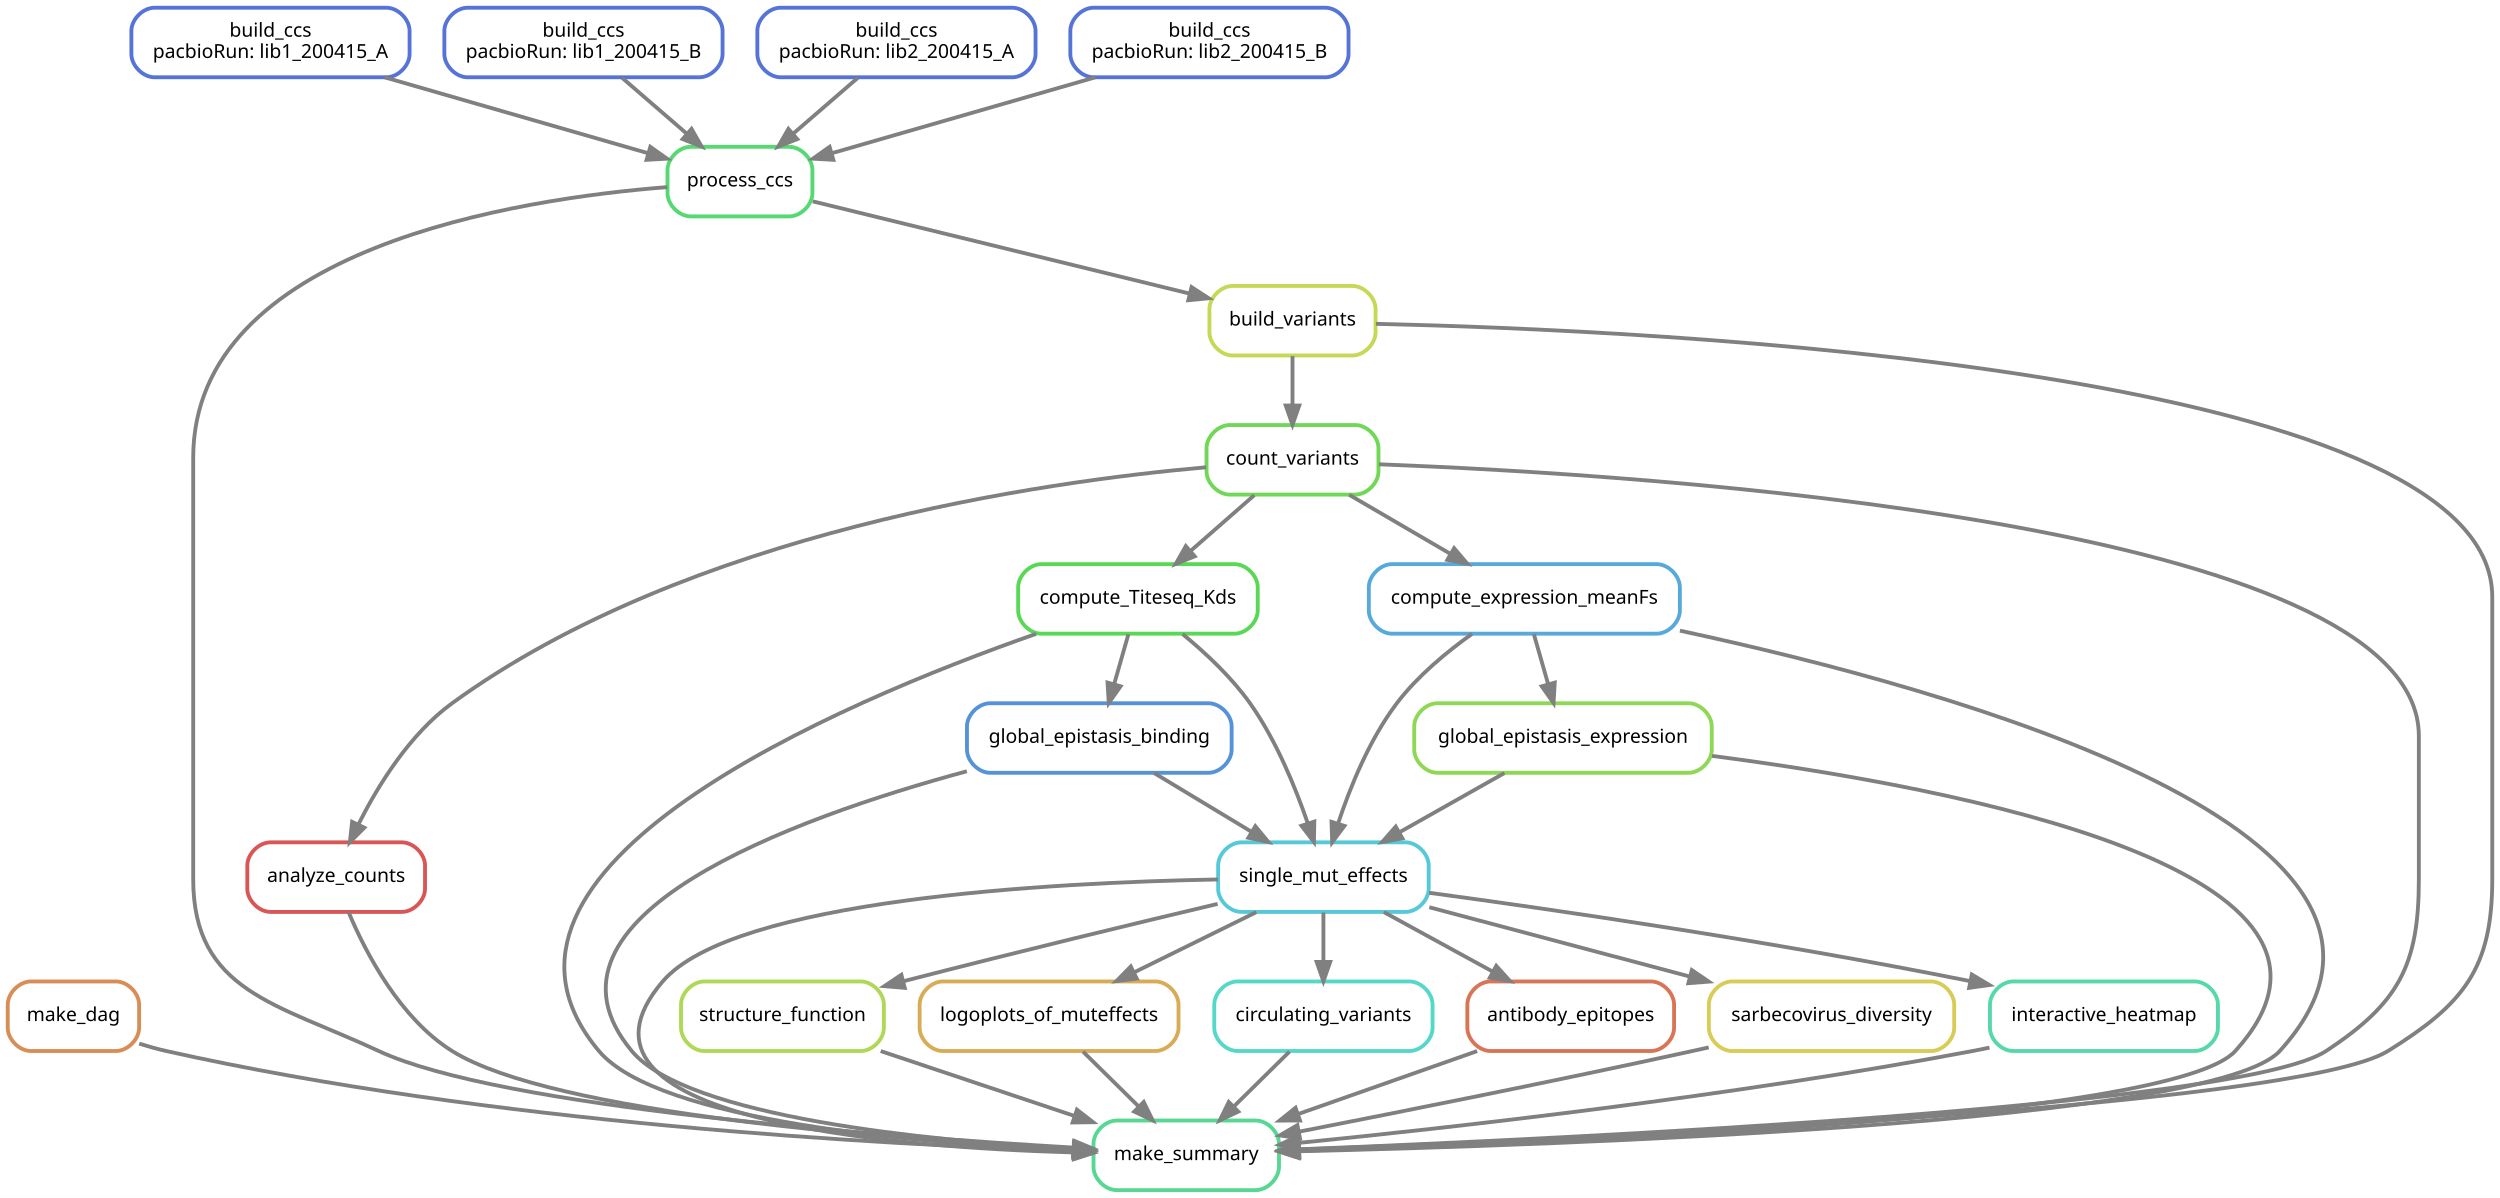
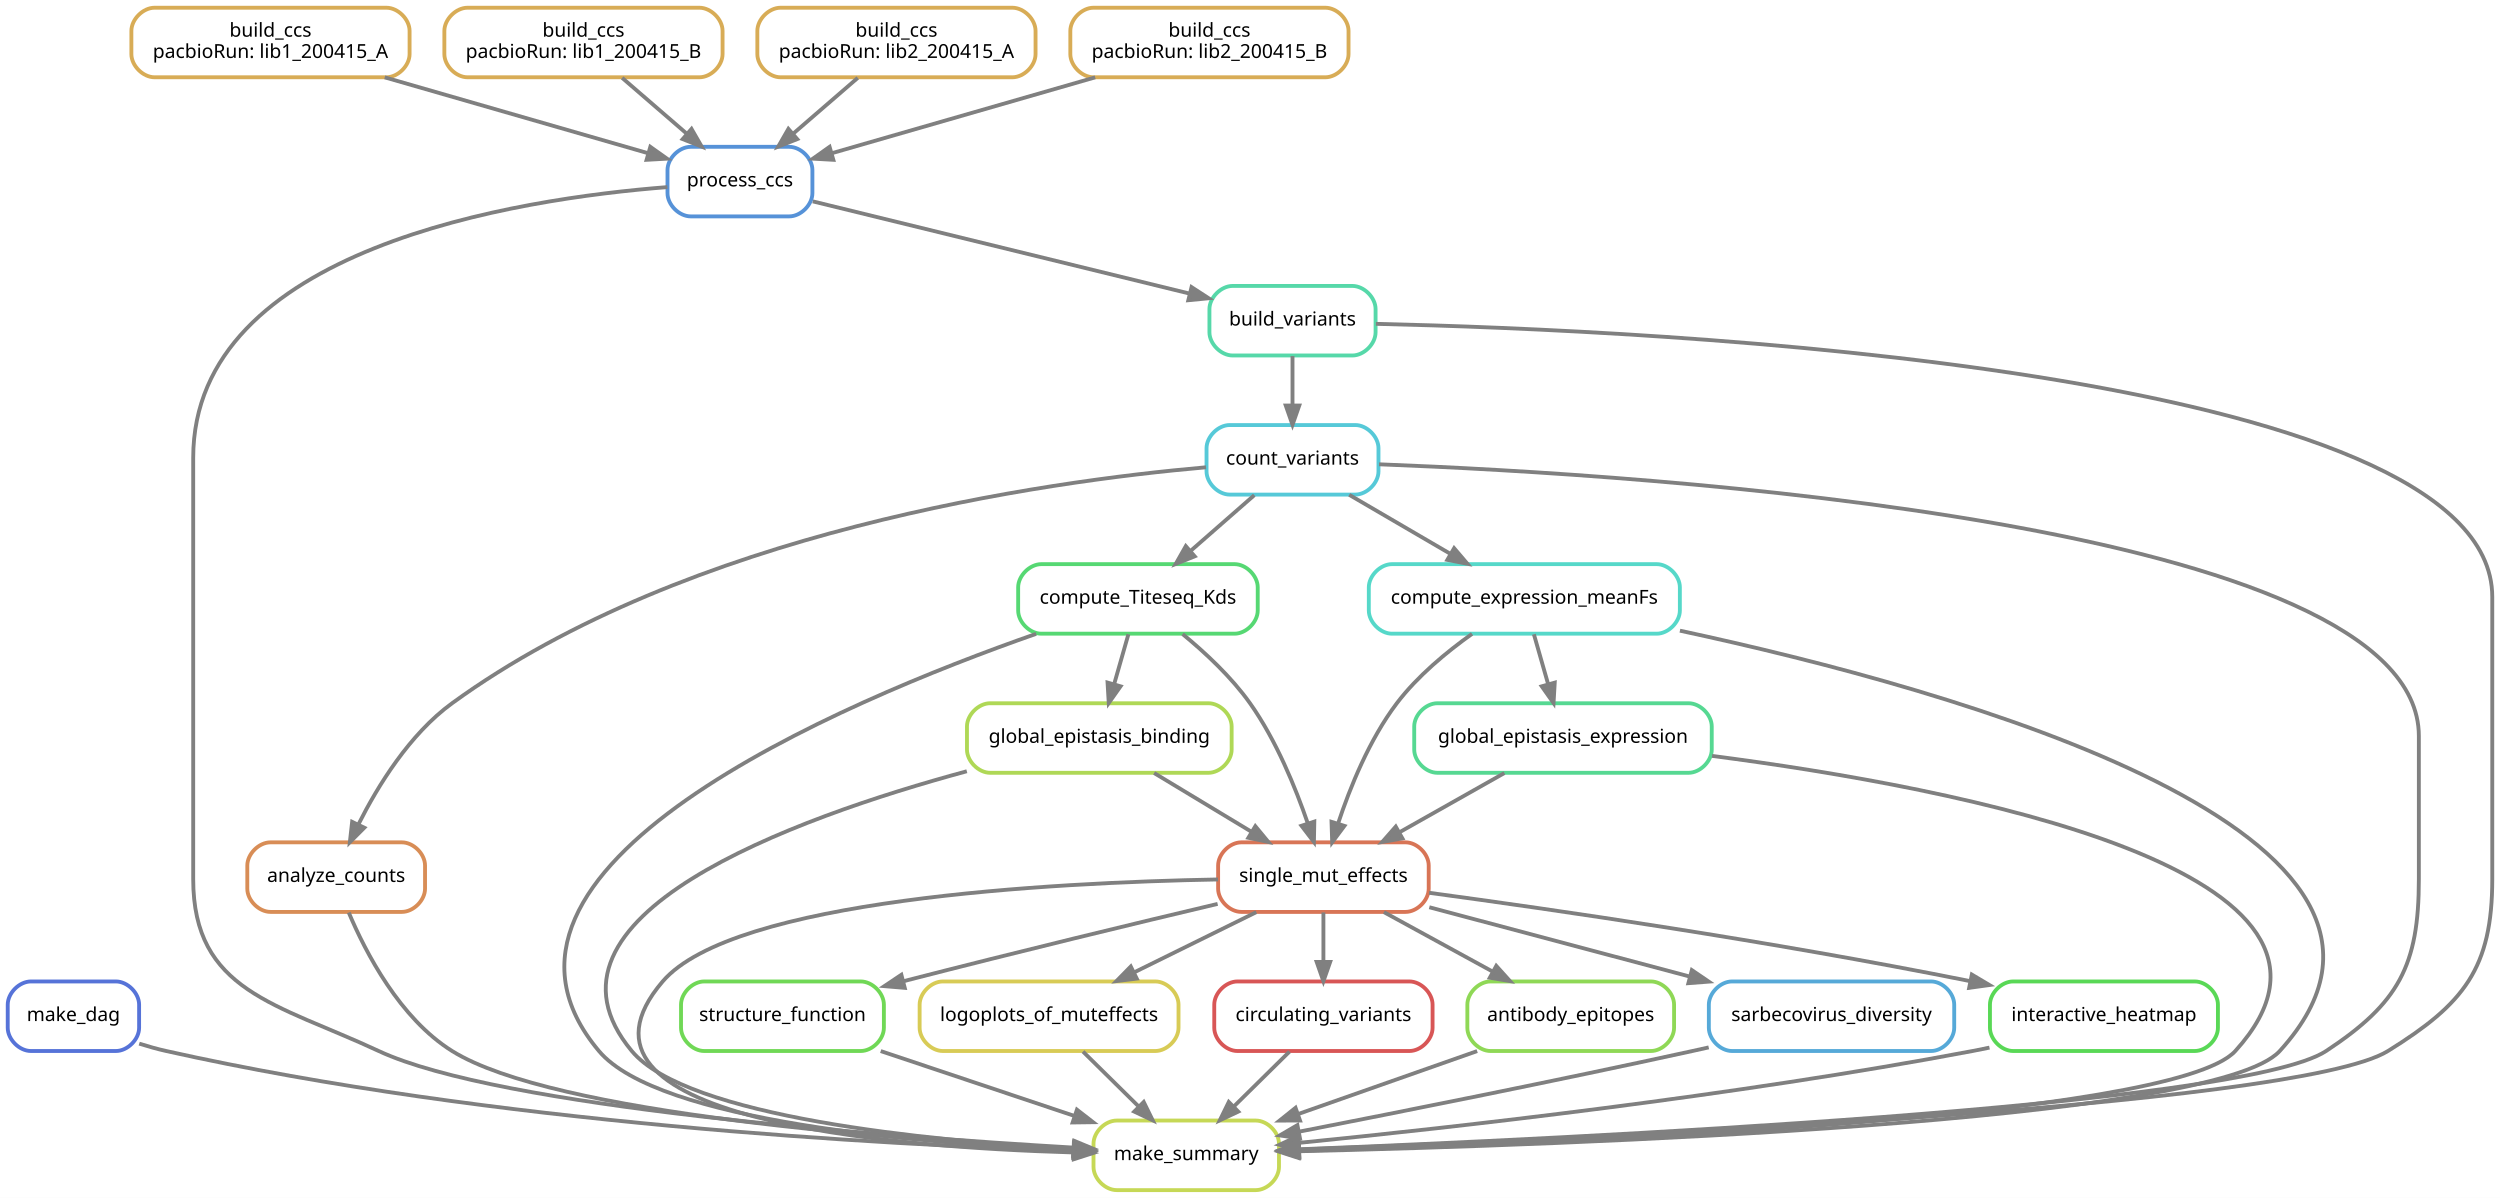
<svg xmlns="http://www.w3.org/2000/svg" width="1294pt" height="620pt" viewBox="0.00 0.00 1294.00 620.00">
  <g id="graph0" class="graph" transform="scale(1 1) rotate(0) translate(4 616)">
    <polygon fill="white" stroke="none" points="-4,4 -4,-616 1290,-616 1290,4 -4,4" />
    <g id="node1" class="node">
-       <path fill="none" stroke="#56d892" stroke-width="2" d="M646,-36C646,-36 574,-36 574,-36 568,-36 562,-30 562,-24 562,-24 562,-12 562,-12 562,-6 568,-0 574,-0 574,-0 646,-0 646,-0 652,-0 658,-6 658,-12 658,-12 658,-24 658,-24 658,-30 652,-36 646,-36" />
+       <path fill="none" stroke="#c6d856" stroke-width="2" d="M646,-36C646,-36 574,-36 574,-36 568,-36 562,-30 562,-24 562,-24 562,-12 562,-12 562,-6 568,-0 574,-0 574,-0 646,-0 646,-0 652,-0 658,-6 658,-12 658,-12 658,-24 658,-24 658,-30 652,-36 646,-36" />
      <text text-anchor="middle" x="610" y="-15.5" font-family="sans" font-size="10.00">make_summary</text>
    </g>
    <g id="node2" class="node">
-       <path fill="none" stroke="#d88d56" stroke-width="2" d="M56,-108C56,-108 12,-108 12,-108 6,-108 0,-102 0,-96 0,-96 0,-84 0,-84 0,-78 6,-72 12,-72 12,-72 56,-72 56,-72 62,-72 68,-78 68,-84 68,-84 68,-96 68,-96 68,-102 62,-108 56,-108" />
+       <path fill="none" stroke="#5673d8" stroke-width="2" d="M56,-108C56,-108 12,-108 12,-108 6,-108 0,-102 0,-96 0,-96 0,-84 0,-84 0,-78 6,-72 12,-72 12,-72 56,-72 56,-72 62,-72 68,-78 68,-84 68,-84 68,-96 68,-96 68,-102 62,-108 56,-108" />
      <text text-anchor="middle" x="34" y="-87.5" font-family="sans" font-size="10.00">make_dag</text>
    </g>
    <g id="edge1" class="edge">
      <path fill="none" stroke="grey" stroke-width="2" d="M68.055,-75.815C72.691,-74.352 77.428,-73.023 82,-72 249.798,-34.44 453.583,-23.476 551.685,-20.292" />
      <polygon fill="grey" stroke="grey" stroke-width="2" points="551.81,-23.79 561.697,-19.982 551.594,-16.793 551.81,-23.79" />
    </g>
    <g id="node3" class="node">
-       <path fill="none" stroke="#56d873" stroke-width="2" d="M404.5,-540C404.5,-540 353.5,-540 353.5,-540 347.5,-540 341.5,-534 341.5,-528 341.5,-528 341.5,-516 341.5,-516 341.5,-510 347.5,-504 353.5,-504 353.5,-504 404.5,-504 404.5,-504 410.5,-504 416.5,-510 416.5,-516 416.5,-516 416.5,-528 416.5,-528 416.5,-534 410.5,-540 404.5,-540" />
+       <path fill="none" stroke="#5692d8" stroke-width="2" d="M404.5,-540C404.5,-540 353.5,-540 353.5,-540 347.5,-540 341.5,-534 341.5,-528 341.5,-528 341.5,-516 341.5,-516 341.5,-510 347.5,-504 353.5,-504 353.5,-504 404.5,-504 404.5,-504 410.5,-504 416.5,-510 416.5,-516 416.5,-516 416.5,-528 416.5,-528 416.5,-534 410.5,-540 404.5,-540" />
      <text text-anchor="middle" x="379" y="-519.5" font-family="sans" font-size="10.00">process_ccs</text>
    </g>
    <g id="edge2" class="edge">
      <path fill="none" stroke="grey" stroke-width="2" d="M341.42,-519.151C264.438,-513.135 96,-487.566 96,-379 96,-379 96,-379 96,-161 96,-102.819 139.282,-96.616 192,-72 254.575,-42.781 452.239,-27.832 551.675,-21.998" />
      <polygon fill="grey" stroke="grey" stroke-width="2" points="552.071,-25.481 561.853,-21.412 551.669,-18.492 552.071,-25.481" />
    </g>
    <g id="node4" class="node">
-       <path fill="none" stroke="#c6d856" stroke-width="2" d="M696,-468C696,-468 634,-468 634,-468 628,-468 622,-462 622,-456 622,-456 622,-444 622,-444 622,-438 628,-432 634,-432 634,-432 696,-432 696,-432 702,-432 708,-438 708,-444 708,-444 708,-456 708,-456 708,-462 702,-468 696,-468" />
+       <path fill="none" stroke="#56d8a9" stroke-width="2" d="M696,-468C696,-468 634,-468 634,-468 628,-468 622,-462 622,-456 622,-456 622,-444 622,-444 622,-438 628,-432 634,-432 634,-432 696,-432 696,-432 702,-432 708,-438 708,-444 708,-444 708,-456 708,-456 708,-462 702,-468 696,-468" />
      <text text-anchor="middle" x="665" y="-447.5" font-family="sans" font-size="10.00">build_variants</text>
    </g>
    <g id="edge21" class="edge">
      <path fill="none" stroke="grey" stroke-width="2" d="M416.684,-511.777C466.622,-499.554 555.013,-477.92 611.755,-464.032" />
      <polygon fill="grey" stroke="grey" stroke-width="2" points="612.737,-467.395 621.618,-461.618 611.073,-460.596 612.737,-467.395" />
    </g>
    <g id="edge3" class="edge">
      <path fill="none" stroke="grey" stroke-width="2" d="M708.174,-448.377C849.003,-445.195 1286,-425.752 1286,-307 1286,-307 1286,-307 1286,-161 1286,-114.733 1271.32,-96.389 1232,-72 1184.78,-42.71 814.053,-26.336 668.436,-20.98" />
      <polygon fill="grey" stroke="grey" stroke-width="2" points="668.468,-17.479 658.348,-20.614 668.214,-24.474 668.468,-17.479" />
    </g>
    <g id="node5" class="node">
-       <path fill="none" stroke="#70d856" stroke-width="2" d="M697.5,-396C697.5,-396 632.5,-396 632.5,-396 626.5,-396 620.5,-390 620.5,-384 620.5,-384 620.5,-372 620.5,-372 620.5,-366 626.5,-360 632.5,-360 632.5,-360 697.5,-360 697.5,-360 703.5,-360 709.5,-366 709.5,-372 709.5,-372 709.5,-384 709.5,-384 709.5,-390 703.5,-396 697.5,-396" />
+       <path fill="none" stroke="#56c9d8" stroke-width="2" d="M697.5,-396C697.5,-396 632.5,-396 632.5,-396 626.5,-396 620.5,-390 620.5,-384 620.5,-384 620.5,-372 620.5,-372 620.5,-366 626.5,-360 632.5,-360 632.5,-360 697.5,-360 697.5,-360 703.5,-360 709.5,-366 709.5,-372 709.5,-372 709.5,-384 709.5,-384 709.5,-390 703.5,-396 697.5,-396" />
      <text text-anchor="middle" x="665" y="-375.5" font-family="sans" font-size="10.00">count_variants</text>
    </g>
    <g id="edge22" class="edge">
      <path fill="none" stroke="grey" stroke-width="2" d="M665,-431.697C665,-423.983 665,-414.712 665,-406.112" />
      <polygon fill="grey" stroke="grey" stroke-width="2" points="668.5,-406.104 665,-396.104 661.5,-406.104 668.5,-406.104" />
    </g>
    <g id="edge4" class="edge">
      <path fill="none" stroke="grey" stroke-width="2" d="M709.779,-375.681C846.296,-370.458 1248,-345.685 1248,-235 1248,-235 1248,-235 1248,-161 1248,-116.058 1237.52,-96.738 1200,-72 1156.29,-43.179 808.738,-26.672 668.434,-21.127" />
      <polygon fill="grey" stroke="grey" stroke-width="2" points="668.427,-17.624 658.298,-20.731 668.154,-24.618 668.427,-17.624" />
    </g>
    <g id="node6" class="node">
-       <path fill="none" stroke="#d85656" stroke-width="2" d="M204,-180C204,-180 136,-180 136,-180 130,-180 124,-174 124,-168 124,-168 124,-156 124,-156 124,-150 130,-144 136,-144 136,-144 204,-144 204,-144 210,-144 216,-150 216,-156 216,-156 216,-168 216,-168 216,-174 210,-180 204,-180" />
+       <path fill="none" stroke="#d88d56" stroke-width="2" d="M204,-180C204,-180 136,-180 136,-180 130,-180 124,-174 124,-168 124,-168 124,-156 124,-156 124,-150 130,-144 136,-144 136,-144 204,-144 204,-144 210,-144 216,-150 216,-156 216,-156 216,-168 216,-168 216,-174 210,-180 204,-180" />
      <text text-anchor="middle" x="170" y="-159.5" font-family="sans" font-size="10.00">analyze_counts</text>
    </g>
    <g id="edge23" class="edge">
      <path fill="none" stroke="grey" stroke-width="2" d="M620.238,-374.134C536.175,-366.744 352.178,-340.843 230,-252 207.982,-235.989 191.554,-209.267 181.506,-189.274" />
      <polygon fill="grey" stroke="grey" stroke-width="2" points="184.573,-187.576 177.09,-180.076 178.263,-190.606 184.573,-187.576" />
    </g>
    <g id="node7" class="node">
-       <path fill="none" stroke="#59d856" stroke-width="2" d="M635,-324C635,-324 535,-324 535,-324 529,-324 523,-318 523,-312 523,-312 523,-300 523,-300 523,-294 529,-288 535,-288 535,-288 635,-288 635,-288 641,-288 647,-294 647,-300 647,-300 647,-312 647,-312 647,-318 641,-324 635,-324" />
+       <path fill="none" stroke="#56d873" stroke-width="2" d="M635,-324C635,-324 535,-324 535,-324 529,-324 523,-318 523,-312 523,-312 523,-300 523,-300 523,-294 529,-288 535,-288 535,-288 635,-288 635,-288 641,-288 647,-294 647,-300 647,-300 647,-312 647,-312 647,-318 641,-324 635,-324" />
      <text text-anchor="middle" x="585" y="-303.5" font-family="sans" font-size="10.00">compute_Titeseq_Kds</text>
    </g>
    <g id="edge24" class="edge">
      <path fill="none" stroke="grey" stroke-width="2" d="M645.225,-359.697C635.246,-350.965 622.989,-340.24 612.143,-330.75" />
      <polygon fill="grey" stroke="grey" stroke-width="2" points="614.378,-328.055 604.548,-324.104 609.769,-333.323 614.378,-328.055" />
    </g>
    <g id="node8" class="node">
-       <path fill="none" stroke="#56a9d8" stroke-width="2" d="M853.5,-324C853.5,-324 716.5,-324 716.5,-324 710.5,-324 704.5,-318 704.5,-312 704.5,-312 704.5,-300 704.5,-300 704.5,-294 710.5,-288 716.5,-288 716.5,-288 853.5,-288 853.5,-288 859.5,-288 865.5,-294 865.5,-300 865.5,-300 865.5,-312 865.5,-312 865.5,-318 859.5,-324 853.5,-324" />
+       <path fill="none" stroke="#56d8c9" stroke-width="2" d="M853.5,-324C853.5,-324 716.5,-324 716.5,-324 710.5,-324 704.5,-318 704.5,-312 704.5,-312 704.5,-300 704.5,-300 704.5,-294 710.5,-288 716.5,-288 716.5,-288 853.5,-288 853.5,-288 859.5,-288 865.5,-294 865.5,-300 865.5,-300 865.5,-312 865.5,-312 865.5,-318 859.5,-324 853.5,-324" />
      <text text-anchor="middle" x="785" y="-303.5" font-family="sans" font-size="10.00">compute_expression_meanFs</text>
    </g>
    <g id="edge25" class="edge">
      <path fill="none" stroke="grey" stroke-width="2" d="M694.355,-359.876C710.045,-350.724 729.557,-339.342 746.454,-329.485" />
      <polygon fill="grey" stroke="grey" stroke-width="2" points="748.658,-332.252 755.532,-324.19 745.13,-326.205 748.658,-332.252" />
    </g>
    <g id="edge5" class="edge">
      <path fill="none" stroke="grey" stroke-width="2" d="M176.512,-143.661C185.279,-122.916 202.97,-88.875 230,-72 282.488,-39.231 458.929,-26.111 551.768,-21.379" />
      <polygon fill="grey" stroke="grey" stroke-width="2" points="552.03,-24.87 561.845,-20.881 551.685,-17.879 552.03,-24.87" />
    </g>
    <g id="edge6" class="edge">
      <path fill="none" stroke="grey" stroke-width="2" d="M532.315,-287.934C431.185,-252.519 226.606,-166.434 306,-72 336.726,-35.453 472.045,-24.105 551.408,-20.584" />
      <polygon fill="grey" stroke="grey" stroke-width="2" points="551.899,-24.066 561.745,-20.155 551.609,-17.072 551.899,-24.066" />
    </g>
    <g id="node9" class="node">
-       <path fill="none" stroke="#5692d8" stroke-width="2" d="M621.5,-252C621.5,-252 508.5,-252 508.5,-252 502.5,-252 496.5,-246 496.5,-240 496.5,-240 496.5,-228 496.5,-228 496.5,-222 502.5,-216 508.5,-216 508.5,-216 621.5,-216 621.5,-216 627.5,-216 633.5,-222 633.5,-228 633.5,-228 633.5,-240 633.5,-240 633.5,-246 627.5,-252 621.5,-252" />
+       <path fill="none" stroke="#afd856" stroke-width="2" d="M621.5,-252C621.5,-252 508.5,-252 508.5,-252 502.5,-252 496.5,-246 496.5,-240 496.5,-240 496.5,-228 496.5,-228 496.5,-222 502.5,-216 508.5,-216 508.5,-216 621.5,-216 621.5,-216 627.5,-216 633.5,-222 633.5,-228 633.5,-228 633.5,-240 633.5,-240 633.5,-246 627.5,-252 621.5,-252" />
      <text text-anchor="middle" x="565" y="-231.5" font-family="sans" font-size="10.00">global_epistasis_binding</text>
    </g>
    <g id="edge26" class="edge">
      <path fill="none" stroke="grey" stroke-width="2" d="M580.056,-287.697C577.828,-279.898 575.145,-270.509 572.665,-261.829" />
      <polygon fill="grey" stroke="grey" stroke-width="2" points="576,-260.758 569.887,-252.104 569.269,-262.681 576,-260.758" />
    </g>
    <g id="node11" class="node">
-       <path fill="none" stroke="#56c9d8" stroke-width="2" d="M723.5,-180C723.5,-180 638.5,-180 638.5,-180 632.5,-180 626.5,-174 626.5,-168 626.5,-168 626.5,-156 626.5,-156 626.5,-150 632.5,-144 638.5,-144 638.5,-144 723.5,-144 723.5,-144 729.5,-144 735.5,-150 735.5,-156 735.5,-156 735.5,-168 735.5,-168 735.5,-174 729.5,-180 723.5,-180" />
+       <path fill="none" stroke="#d87556" stroke-width="2" d="M723.5,-180C723.5,-180 638.5,-180 638.5,-180 632.5,-180 626.5,-174 626.5,-168 626.5,-168 626.5,-156 626.5,-156 626.5,-150 632.5,-144 638.5,-144 638.5,-144 723.5,-144 723.5,-144 729.5,-144 735.5,-150 735.5,-156 735.5,-156 735.5,-168 735.5,-168 735.5,-174 729.5,-180 723.5,-180" />
      <text text-anchor="middle" x="681" y="-159.5" font-family="sans" font-size="10.00">single_mut_effects</text>
    </g>
    <g id="edge30" class="edge">
      <path fill="none" stroke="grey" stroke-width="2" d="M608.124,-287.795C619.748,-278.246 633.372,-265.573 643,-252 656.533,-232.922 666.585,-208.273 672.94,-189.755" />
      <polygon fill="grey" stroke="grey" stroke-width="2" points="676.292,-190.764 676.089,-180.171 669.642,-188.579 676.292,-190.764" />
    </g>
    <g id="edge7" class="edge">
      <path fill="none" stroke="grey" stroke-width="2" d="M865.526,-289.566C1007.49,-259.051 1278.09,-184.099 1176,-72 1142.28,-34.976 806.26,-23.345 668.474,-20.114" />
      <polygon fill="grey" stroke="grey" stroke-width="2" points="668.195,-16.607 658.118,-19.879 668.036,-23.606 668.195,-16.607" />
    </g>
    <g id="node10" class="node">
-       <path fill="none" stroke="#8fd856" stroke-width="2" d="M870,-252C870,-252 740,-252 740,-252 734,-252 728,-246 728,-240 728,-240 728,-228 728,-228 728,-222 734,-216 740,-216 740,-216 870,-216 870,-216 876,-216 882,-222 882,-228 882,-228 882,-240 882,-240 882,-246 876,-252 870,-252" />
+       <path fill="none" stroke="#56d892" stroke-width="2" d="M870,-252C870,-252 740,-252 740,-252 734,-252 728,-246 728,-240 728,-240 728,-228 728,-228 728,-222 734,-216 740,-216 740,-216 870,-216 870,-216 876,-216 882,-222 882,-228 882,-228 882,-240 882,-240 882,-246 876,-252 870,-252" />
      <text text-anchor="middle" x="805" y="-231.5" font-family="sans" font-size="10.00">global_epistasis_expression</text>
    </g>
    <g id="edge27" class="edge">
      <path fill="none" stroke="grey" stroke-width="2" d="M789.944,-287.697C792.172,-279.898 794.855,-270.509 797.335,-261.829" />
      <polygon fill="grey" stroke="grey" stroke-width="2" points="800.731,-262.681 800.113,-252.104 794,-260.758 800.731,-262.681" />
    </g>
    <g id="edge31" class="edge">
      <path fill="none" stroke="grey" stroke-width="2" d="M757.933,-287.915C744.824,-278.574 729.656,-266.051 719,-252 704.78,-233.251 694.745,-208.376 688.573,-189.692" />
      <polygon fill="grey" stroke="grey" stroke-width="2" points="691.873,-188.519 685.539,-180.026 685.194,-190.616 691.873,-188.519" />
    </g>
    <g id="edge8" class="edge">
      <path fill="none" stroke="grey" stroke-width="2" d="M496.429,-216.806C406.162,-192.337 265.299,-141.332 323,-72 351.48,-37.779 476.102,-25.566 551.45,-21.271" />
      <polygon fill="grey" stroke="grey" stroke-width="2" points="551.943,-24.75 561.74,-20.716 551.566,-17.76 551.943,-24.75" />
    </g>
    <g id="edge28" class="edge">
      <path fill="none" stroke="grey" stroke-width="2" d="M593.377,-215.876C608.544,-206.724 627.405,-195.342 643.739,-185.485" />
      <polygon fill="grey" stroke="grey" stroke-width="2" points="645.761,-188.353 652.514,-180.19 642.144,-182.36 645.761,-188.353" />
    </g>
    <g id="edge9" class="edge">
      <path fill="none" stroke="grey" stroke-width="2" d="M882.156,-224.74C1008.48,-208.36 1237.37,-165.001 1153,-72 1120.9,-36.617 802.168,-24.087 668.507,-20.365" />
      <polygon fill="grey" stroke="grey" stroke-width="2" points="668.537,-16.864 658.445,-20.092 668.347,-23.862 668.537,-16.864" />
    </g>
    <g id="edge29" class="edge">
      <path fill="none" stroke="grey" stroke-width="2" d="M774.666,-215.876C758.303,-206.639 737.917,-195.131 720.346,-185.212" />
      <polygon fill="grey" stroke="grey" stroke-width="2" points="721.879,-182.058 711.45,-180.19 718.438,-188.154 721.879,-182.058" />
    </g>
    <g id="edge10" class="edge">
      <path fill="none" stroke="grey" stroke-width="2" d="M626.428,-160.796C539.424,-159.182 375.361,-150.429 339,-108 278.062,-36.891 455.037,-22.273 551.681,-19.489" />
      <polygon fill="grey" stroke="grey" stroke-width="2" points="552.002,-22.982 561.91,-19.23 551.825,-15.984 552.002,-22.982" />
    </g>
    <g id="node12" class="node">
-       <path fill="none" stroke="#afd856" stroke-width="2" d="M441.5,-108C441.5,-108 360.5,-108 360.5,-108 354.5,-108 348.5,-102 348.5,-96 348.5,-96 348.5,-84 348.5,-84 348.5,-78 354.5,-72 360.5,-72 360.5,-72 441.5,-72 441.5,-72 447.5,-72 453.5,-78 453.5,-84 453.5,-84 453.5,-96 453.5,-96 453.5,-102 447.5,-108 441.5,-108" />
+       <path fill="none" stroke="#70d856" stroke-width="2" d="M441.5,-108C441.5,-108 360.5,-108 360.5,-108 354.5,-108 348.5,-102 348.5,-96 348.5,-96 348.5,-84 348.5,-84 348.5,-78 354.5,-72 360.5,-72 360.5,-72 441.5,-72 441.5,-72 447.5,-72 453.5,-78 453.5,-84 453.5,-84 453.5,-96 453.5,-96 453.5,-102 447.5,-108 441.5,-108" />
      <text text-anchor="middle" x="401" y="-87.5" font-family="sans" font-size="10.00">structure_function</text>
    </g>
    <g id="edge32" class="edge">
      <path fill="none" stroke="grey" stroke-width="2" d="M626.239,-148.153C584.327,-138.214 524.847,-123.881 463.583,-108.115" />
      <polygon fill="grey" stroke="grey" stroke-width="2" points="464.295,-104.684 453.737,-105.573 462.545,-111.462 464.295,-104.684" />
    </g>
    <g id="node13" class="node">
-       <path fill="none" stroke="#d8ac56" stroke-width="2" d="M594,-108C594,-108 484,-108 484,-108 478,-108 472,-102 472,-96 472,-96 472,-84 472,-84 472,-78 478,-72 484,-72 484,-72 594,-72 594,-72 600,-72 606,-78 606,-84 606,-84 606,-96 606,-96 606,-102 600,-108 594,-108" />
+       <path fill="none" stroke="#d8cb56" stroke-width="2" d="M594,-108C594,-108 484,-108 484,-108 478,-108 472,-102 472,-96 472,-96 472,-84 472,-84 472,-78 478,-72 484,-72 484,-72 594,-72 594,-72 600,-72 606,-78 606,-84 606,-84 606,-96 606,-96 606,-102 600,-108 594,-108" />
      <text text-anchor="middle" x="539" y="-87.5" font-family="sans" font-size="10.00">logoplots_of_muteffects</text>
    </g>
    <g id="edge33" class="edge">
      <path fill="none" stroke="grey" stroke-width="2" d="M646.263,-143.876C627.181,-134.469 603.321,-122.708 582.953,-112.667" />
      <polygon fill="grey" stroke="grey" stroke-width="2" points="584.388,-109.472 573.871,-108.19 581.292,-115.751 584.388,-109.472" />
    </g>
    <g id="node14" class="node">
-       <path fill="none" stroke="#56d8c9" stroke-width="2" d="M725.5,-108C725.5,-108 636.5,-108 636.5,-108 630.5,-108 624.5,-102 624.5,-96 624.5,-96 624.5,-84 624.5,-84 624.5,-78 630.5,-72 636.5,-72 636.5,-72 725.5,-72 725.5,-72 731.5,-72 737.5,-78 737.5,-84 737.5,-84 737.5,-96 737.5,-96 737.5,-102 731.5,-108 725.5,-108" />
+       <path fill="none" stroke="#d85656" stroke-width="2" d="M725.5,-108C725.5,-108 636.5,-108 636.5,-108 630.5,-108 624.5,-102 624.5,-96 624.5,-96 624.5,-84 624.5,-84 624.5,-78 630.5,-72 636.5,-72 636.5,-72 725.5,-72 725.5,-72 731.5,-72 737.5,-78 737.5,-84 737.5,-84 737.5,-96 737.5,-96 737.5,-102 731.5,-108 725.5,-108" />
      <text text-anchor="middle" x="681" y="-87.5" font-family="sans" font-size="10.00">circulating_variants</text>
    </g>
    <g id="edge34" class="edge">
      <path fill="none" stroke="grey" stroke-width="2" d="M681,-143.697C681,-135.983 681,-126.712 681,-118.112" />
      <polygon fill="grey" stroke="grey" stroke-width="2" points="684.5,-118.104 681,-108.104 677.5,-118.104 684.5,-118.104" />
    </g>
    <g id="node15" class="node">
-       <path fill="none" stroke="#d87556" stroke-width="2" d="M850.5,-108C850.5,-108 767.5,-108 767.5,-108 761.5,-108 755.5,-102 755.5,-96 755.5,-96 755.5,-84 755.5,-84 755.5,-78 761.5,-72 767.5,-72 767.5,-72 850.5,-72 850.5,-72 856.5,-72 862.5,-78 862.5,-84 862.5,-84 862.5,-96 862.5,-96 862.5,-102 856.5,-108 850.5,-108" />
+       <path fill="none" stroke="#8fd856" stroke-width="2" d="M850.5,-108C850.5,-108 767.5,-108 767.5,-108 761.5,-108 755.5,-102 755.5,-96 755.5,-96 755.5,-84 755.5,-84 755.5,-78 761.5,-72 767.5,-72 767.5,-72 850.5,-72 850.5,-72 856.5,-72 862.5,-78 862.5,-84 862.5,-84 862.5,-96 862.5,-96 862.5,-102 856.5,-108 850.5,-108" />
      <text text-anchor="middle" x="809" y="-87.5" font-family="sans" font-size="10.00">antibody_epitopes</text>
    </g>
    <g id="edge35" class="edge">
      <path fill="none" stroke="grey" stroke-width="2" d="M712.312,-143.876C729.203,-134.639 750.247,-123.131 768.385,-113.212" />
      <polygon fill="grey" stroke="grey" stroke-width="2" points="770.473,-116.059 777.567,-108.19 767.114,-109.917 770.473,-116.059" />
    </g>
    <g id="node16" class="node">
-       <path fill="none" stroke="#d8cb56" stroke-width="2" d="M995.5,-108C995.5,-108 892.5,-108 892.5,-108 886.5,-108 880.5,-102 880.5,-96 880.5,-96 880.5,-84 880.5,-84 880.5,-78 886.5,-72 892.5,-72 892.5,-72 995.5,-72 995.5,-72 1001.5,-72 1007.5,-78 1007.5,-84 1007.5,-84 1007.5,-96 1007.5,-96 1007.5,-102 1001.5,-108 995.5,-108" />
+       <path fill="none" stroke="#56a9d8" stroke-width="2" d="M995.5,-108C995.5,-108 892.5,-108 892.5,-108 886.5,-108 880.5,-102 880.5,-96 880.5,-96 880.5,-84 880.5,-84 880.5,-78 886.5,-72 892.5,-72 892.5,-72 995.5,-72 995.5,-72 1001.5,-72 1007.5,-78 1007.5,-84 1007.5,-84 1007.5,-96 1007.5,-96 1007.5,-102 1001.5,-108 995.5,-108" />
      <text text-anchor="middle" x="944" y="-87.5" font-family="sans" font-size="10.00">sarbecovirus_diversity</text>
    </g>
    <g id="edge36" class="edge">
      <path fill="none" stroke="grey" stroke-width="2" d="M735.813,-146.411C774.919,-136.003 827.933,-121.892 870.676,-110.516" />
      <polygon fill="grey" stroke="grey" stroke-width="2" points="871.703,-113.865 880.466,-107.91 869.902,-107.1 871.703,-113.865" />
    </g>
    <g id="node17" class="node">
-       <path fill="none" stroke="#56d8a9" stroke-width="2" d="M1132,-108C1132,-108 1038,-108 1038,-108 1032,-108 1026,-102 1026,-96 1026,-96 1026,-84 1026,-84 1026,-78 1032,-72 1038,-72 1038,-72 1132,-72 1132,-72 1138,-72 1144,-78 1144,-84 1144,-84 1144,-96 1144,-96 1144,-102 1138,-108 1132,-108" />
+       <path fill="none" stroke="#59d856" stroke-width="2" d="M1132,-108C1132,-108 1038,-108 1038,-108 1032,-108 1026,-102 1026,-96 1026,-96 1026,-84 1026,-84 1026,-78 1032,-72 1038,-72 1038,-72 1132,-72 1132,-72 1138,-72 1144,-78 1144,-84 1144,-84 1144,-96 1144,-96 1144,-102 1138,-108 1132,-108" />
      <text text-anchor="middle" x="1085" y="-87.5" font-family="sans" font-size="10.00">interactive_heatmap</text>
    </g>
    <g id="edge37" class="edge">
      <path fill="none" stroke="grey" stroke-width="2" d="M735.679,-153.891C800.308,-145.151 911.271,-129.089 1015.65,-108.183" />
      <polygon fill="grey" stroke="grey" stroke-width="2" points="1016.62,-111.558 1025.73,-106.145 1015.24,-104.697 1016.62,-111.558" />
    </g>
    <g id="edge11" class="edge">
      <path fill="none" stroke="grey" stroke-width="2" d="M451.86,-71.966C482.192,-61.807 520.796,-48.877 552.269,-38.336" />
      <polygon fill="grey" stroke="grey" stroke-width="2" points="553.42,-41.642 561.79,-35.147 551.196,-35.004 553.42,-41.642" />
    </g>
    <g id="edge12" class="edge">
      <path fill="none" stroke="grey" stroke-width="2" d="M556.551,-71.697C565.234,-63.135 575.863,-52.656 585.348,-43.304" />
      <polygon fill="grey" stroke="grey" stroke-width="2" points="587.988,-45.617 592.651,-36.104 583.073,-40.633 587.988,-45.617" />
    </g>
    <g id="edge13" class="edge">
      <path fill="none" stroke="grey" stroke-width="2" d="M663.449,-71.697C654.766,-63.135 644.137,-52.656 634.652,-43.304" />
      <polygon fill="grey" stroke="grey" stroke-width="2" points="636.927,-40.633 627.349,-36.104 632.012,-45.617 636.927,-40.633" />
    </g>
    <g id="edge14" class="edge">
      <path fill="none" stroke="grey" stroke-width="2" d="M760.574,-71.966C732.665,-62.149 697.403,-49.745 668.019,-39.409" />
      <polygon fill="grey" stroke="grey" stroke-width="2" points="668.893,-36.006 658.298,-35.989 666.57,-42.609 668.893,-36.006" />
    </g>
    <g id="edge15" class="edge">
      <path fill="none" stroke="grey" stroke-width="2" d="M880.422,-73.871C877.578,-73.231 874.76,-72.605 872,-72 802.157,-56.695 721.484,-40.615 668.314,-30.237" />
      <polygon fill="grey" stroke="grey" stroke-width="2" points="668.872,-26.779 658.387,-28.303 667.533,-33.65 668.872,-26.779" />
    </g>
    <g id="edge16" class="edge">
      <path fill="none" stroke="grey" stroke-width="2" d="M1025.75,-73.76C1022.8,-73.135 1019.87,-72.544 1017,-72 893.883,-48.675 747.859,-32.386 668.494,-24.473" />
      <polygon fill="grey" stroke="grey" stroke-width="2" points="668.511,-20.958 658.216,-23.458 667.823,-27.924 668.511,-20.958" />
    </g>
    <g id="node18" class="node">
-       <path fill="none" stroke="#5673d8" stroke-width="2" d="M196,-612C196,-612 76,-612 76,-612 70,-612 64,-606 64,-600 64,-600 64,-588 64,-588 64,-582 70,-576 76,-576 76,-576 196,-576 196,-576 202,-576 208,-582 208,-588 208,-588 208,-600 208,-600 208,-606 202,-612 196,-612" />
+       <path fill="none" stroke="#d8ac56" stroke-width="2" d="M196,-612C196,-612 76,-612 76,-612 70,-612 64,-606 64,-600 64,-600 64,-588 64,-588 64,-582 70,-576 76,-576 76,-576 196,-576 196,-576 202,-576 208,-582 208,-588 208,-588 208,-600 208,-600 208,-606 202,-612 196,-612" />
      <text text-anchor="middle" x="136" y="-597" font-family="sans" font-size="10.00">build_ccs</text>
      <text text-anchor="middle" x="136" y="-586" font-family="sans" font-size="10.00">pacbioRun: lib1_200415_A</text>
    </g>
    <g id="edge17" class="edge">
      <path fill="none" stroke="grey" stroke-width="2" d="M195.134,-575.966C236.917,-563.929 292.202,-548.004 331.202,-536.769" />
      <polygon fill="grey" stroke="grey" stroke-width="2" points="332.605,-540.007 341.246,-533.876 330.668,-533.281 332.605,-540.007" />
    </g>
    <g id="node19" class="node">
-       <path fill="none" stroke="#5673d8" stroke-width="2" d="M358,-612C358,-612 238,-612 238,-612 232,-612 226,-606 226,-600 226,-600 226,-588 226,-588 226,-582 232,-576 238,-576 238,-576 358,-576 358,-576 364,-576 370,-582 370,-588 370,-588 370,-600 370,-600 370,-606 364,-612 358,-612" />
+       <path fill="none" stroke="#d8ac56" stroke-width="2" d="M358,-612C358,-612 238,-612 238,-612 232,-612 226,-606 226,-600 226,-600 226,-588 226,-588 226,-582 232,-576 238,-576 238,-576 358,-576 358,-576 364,-576 370,-582 370,-588 370,-588 370,-600 370,-600 370,-606 364,-612 358,-612" />
      <text text-anchor="middle" x="298" y="-597" font-family="sans" font-size="10.00">build_ccs</text>
      <text text-anchor="middle" x="298" y="-586" font-family="sans" font-size="10.00">pacbioRun: lib1_200415_B</text>
    </g>
    <g id="edge18" class="edge">
      <path fill="none" stroke="grey" stroke-width="2" d="M318.022,-575.697C328.126,-566.965 340.536,-556.24 351.518,-546.75" />
      <polygon fill="grey" stroke="grey" stroke-width="2" points="353.93,-549.291 359.208,-540.104 349.353,-543.995 353.93,-549.291" />
    </g>
    <g id="node20" class="node">
-       <path fill="none" stroke="#5673d8" stroke-width="2" d="M520,-612C520,-612 400,-612 400,-612 394,-612 388,-606 388,-600 388,-600 388,-588 388,-588 388,-582 394,-576 400,-576 400,-576 520,-576 520,-576 526,-576 532,-582 532,-588 532,-588 532,-600 532,-600 532,-606 526,-612 520,-612" />
+       <path fill="none" stroke="#d8ac56" stroke-width="2" d="M520,-612C520,-612 400,-612 400,-612 394,-612 388,-606 388,-600 388,-600 388,-588 388,-588 388,-582 394,-576 400,-576 400,-576 520,-576 520,-576 526,-576 532,-582 532,-588 532,-588 532,-600 532,-600 532,-606 526,-612 520,-612" />
      <text text-anchor="middle" x="460" y="-597" font-family="sans" font-size="10.00">build_ccs</text>
      <text text-anchor="middle" x="460" y="-586" font-family="sans" font-size="10.00">pacbioRun: lib2_200415_A</text>
    </g>
    <g id="edge19" class="edge">
      <path fill="none" stroke="grey" stroke-width="2" d="M439.978,-575.697C429.874,-566.965 417.464,-556.24 406.482,-546.75" />
      <polygon fill="grey" stroke="grey" stroke-width="2" points="408.647,-543.995 398.792,-540.104 404.07,-549.291 408.647,-543.995" />
    </g>
    <g id="node21" class="node">
-       <path fill="none" stroke="#5673d8" stroke-width="2" d="M682,-612C682,-612 562,-612 562,-612 556,-612 550,-606 550,-600 550,-600 550,-588 550,-588 550,-582 556,-576 562,-576 562,-576 682,-576 682,-576 688,-576 694,-582 694,-588 694,-588 694,-600 694,-600 694,-606 688,-612 682,-612" />
+       <path fill="none" stroke="#d8ac56" stroke-width="2" d="M682,-612C682,-612 562,-612 562,-612 556,-612 550,-606 550,-600 550,-600 550,-588 550,-588 550,-582 556,-576 562,-576 562,-576 682,-576 682,-576 688,-576 694,-582 694,-588 694,-588 694,-600 694,-600 694,-606 688,-612 682,-612" />
      <text text-anchor="middle" x="622" y="-597" font-family="sans" font-size="10.00">build_ccs</text>
      <text text-anchor="middle" x="622" y="-586" font-family="sans" font-size="10.00">pacbioRun: lib2_200415_B</text>
    </g>
    <g id="edge20" class="edge">
      <path fill="none" stroke="grey" stroke-width="2" d="M562.866,-575.966C521.083,-563.929 465.798,-548.004 426.798,-536.769" />
      <polygon fill="grey" stroke="grey" stroke-width="2" points="427.332,-533.281 416.754,-533.876 425.395,-540.007 427.332,-533.281" />
    </g>
  </g>
</svg>
